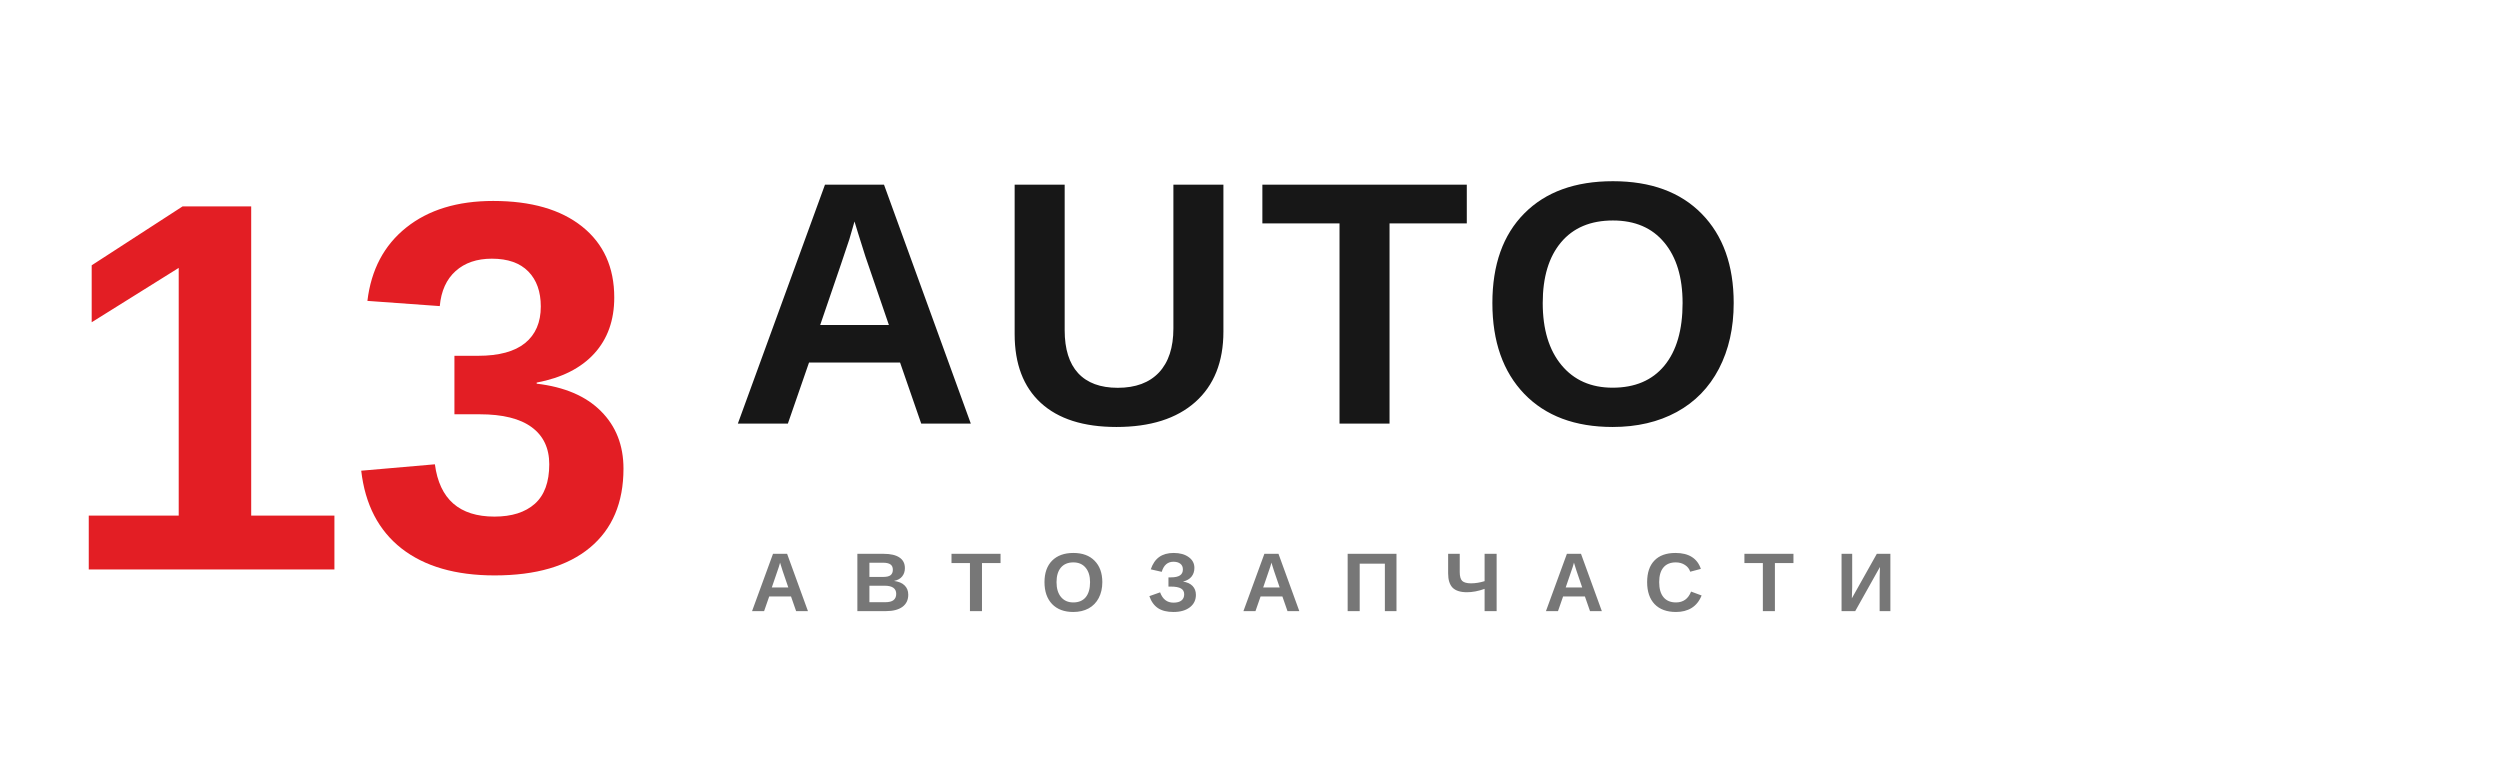
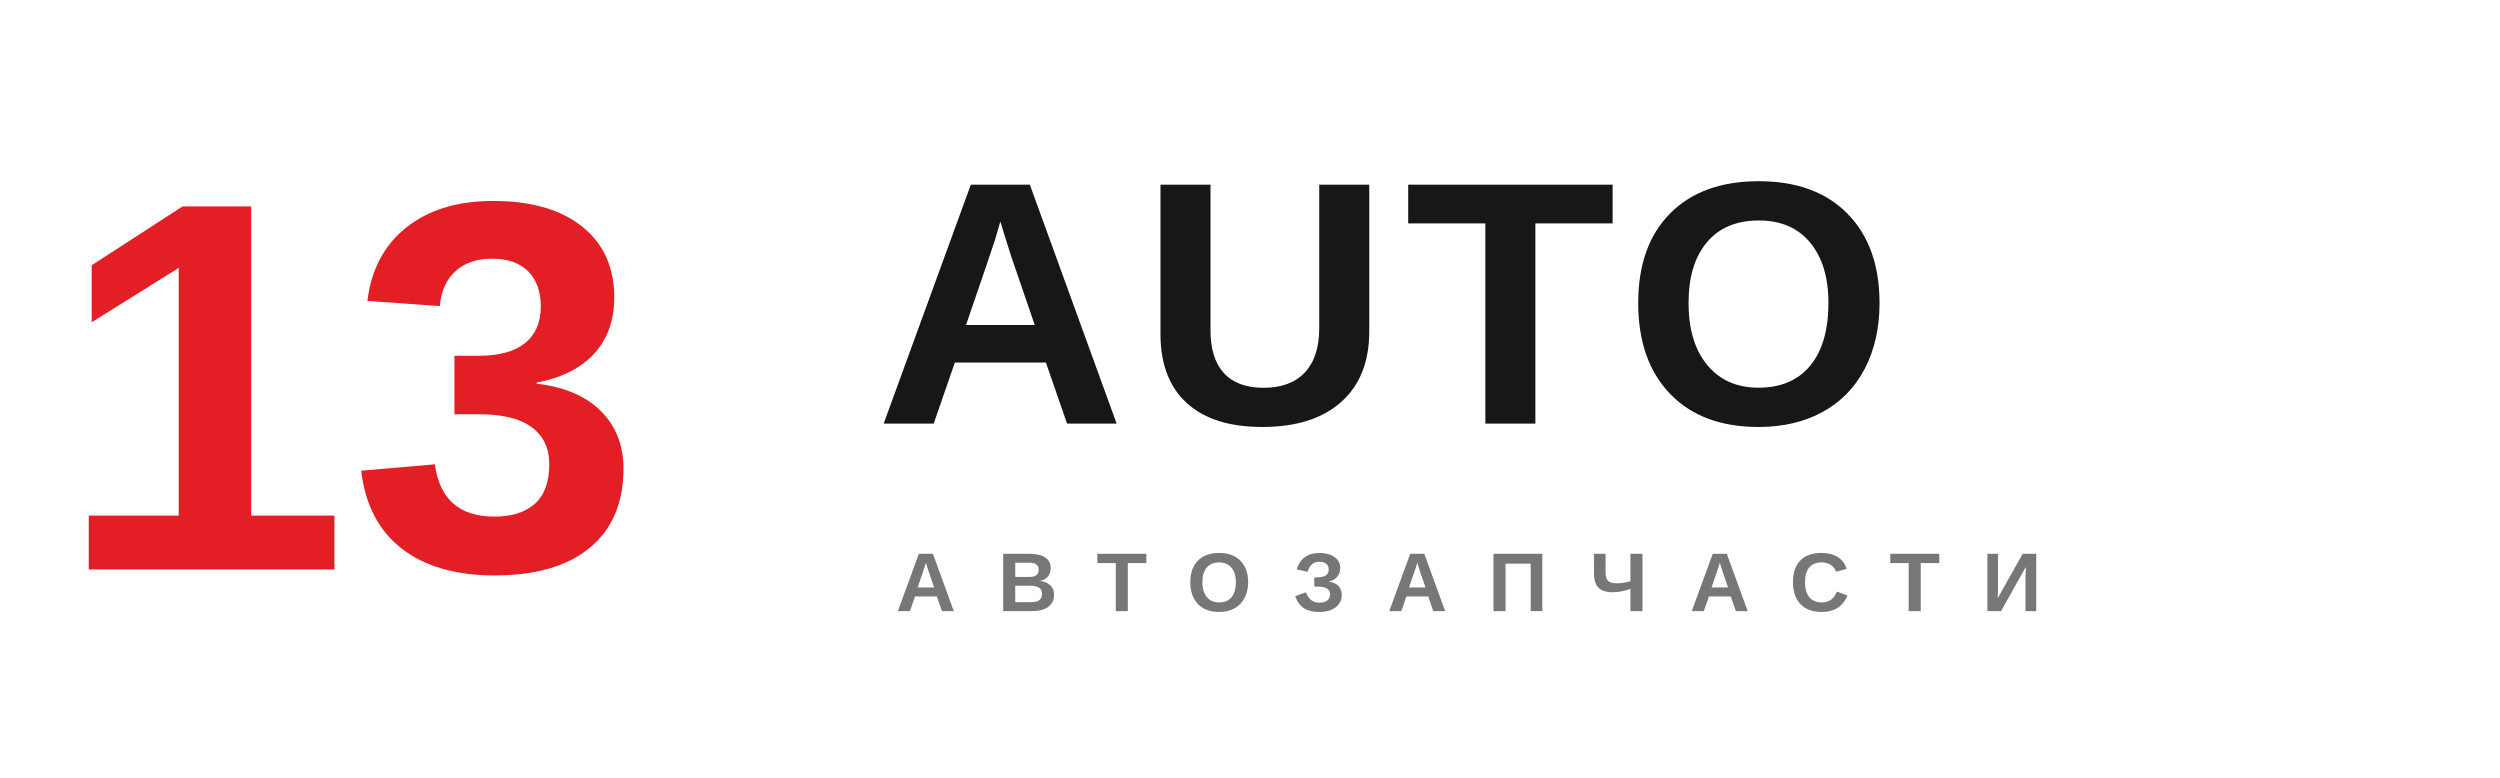
<svg xmlns="http://www.w3.org/2000/svg" viewBox="0 0 360 112" role="img" aria-label="13AUTO Автозапчасти">
  <style>.n{font:900 76px Arial,sans-serif;fill:#e31e24}.a{font:900 50px Arial,sans-serif;letter-spacing:2px;fill:#171717}.s{font:700 12px Arial,sans-serif;letter-spacing:6px;fill:#777}</style>
  <text class="n" x="8" y="82">13</text>
-   <text class="a" x="105" y="61">AUTO</text>
-   <text class="s" x="108" y="88">АВТОЗАПЧАСТИ</text>
+   <text class="a" x="126" y="61">AUTO</text>
+   <text class="s" x="129" y="88">АВТОЗАПЧАСТИ</text>
</svg>
